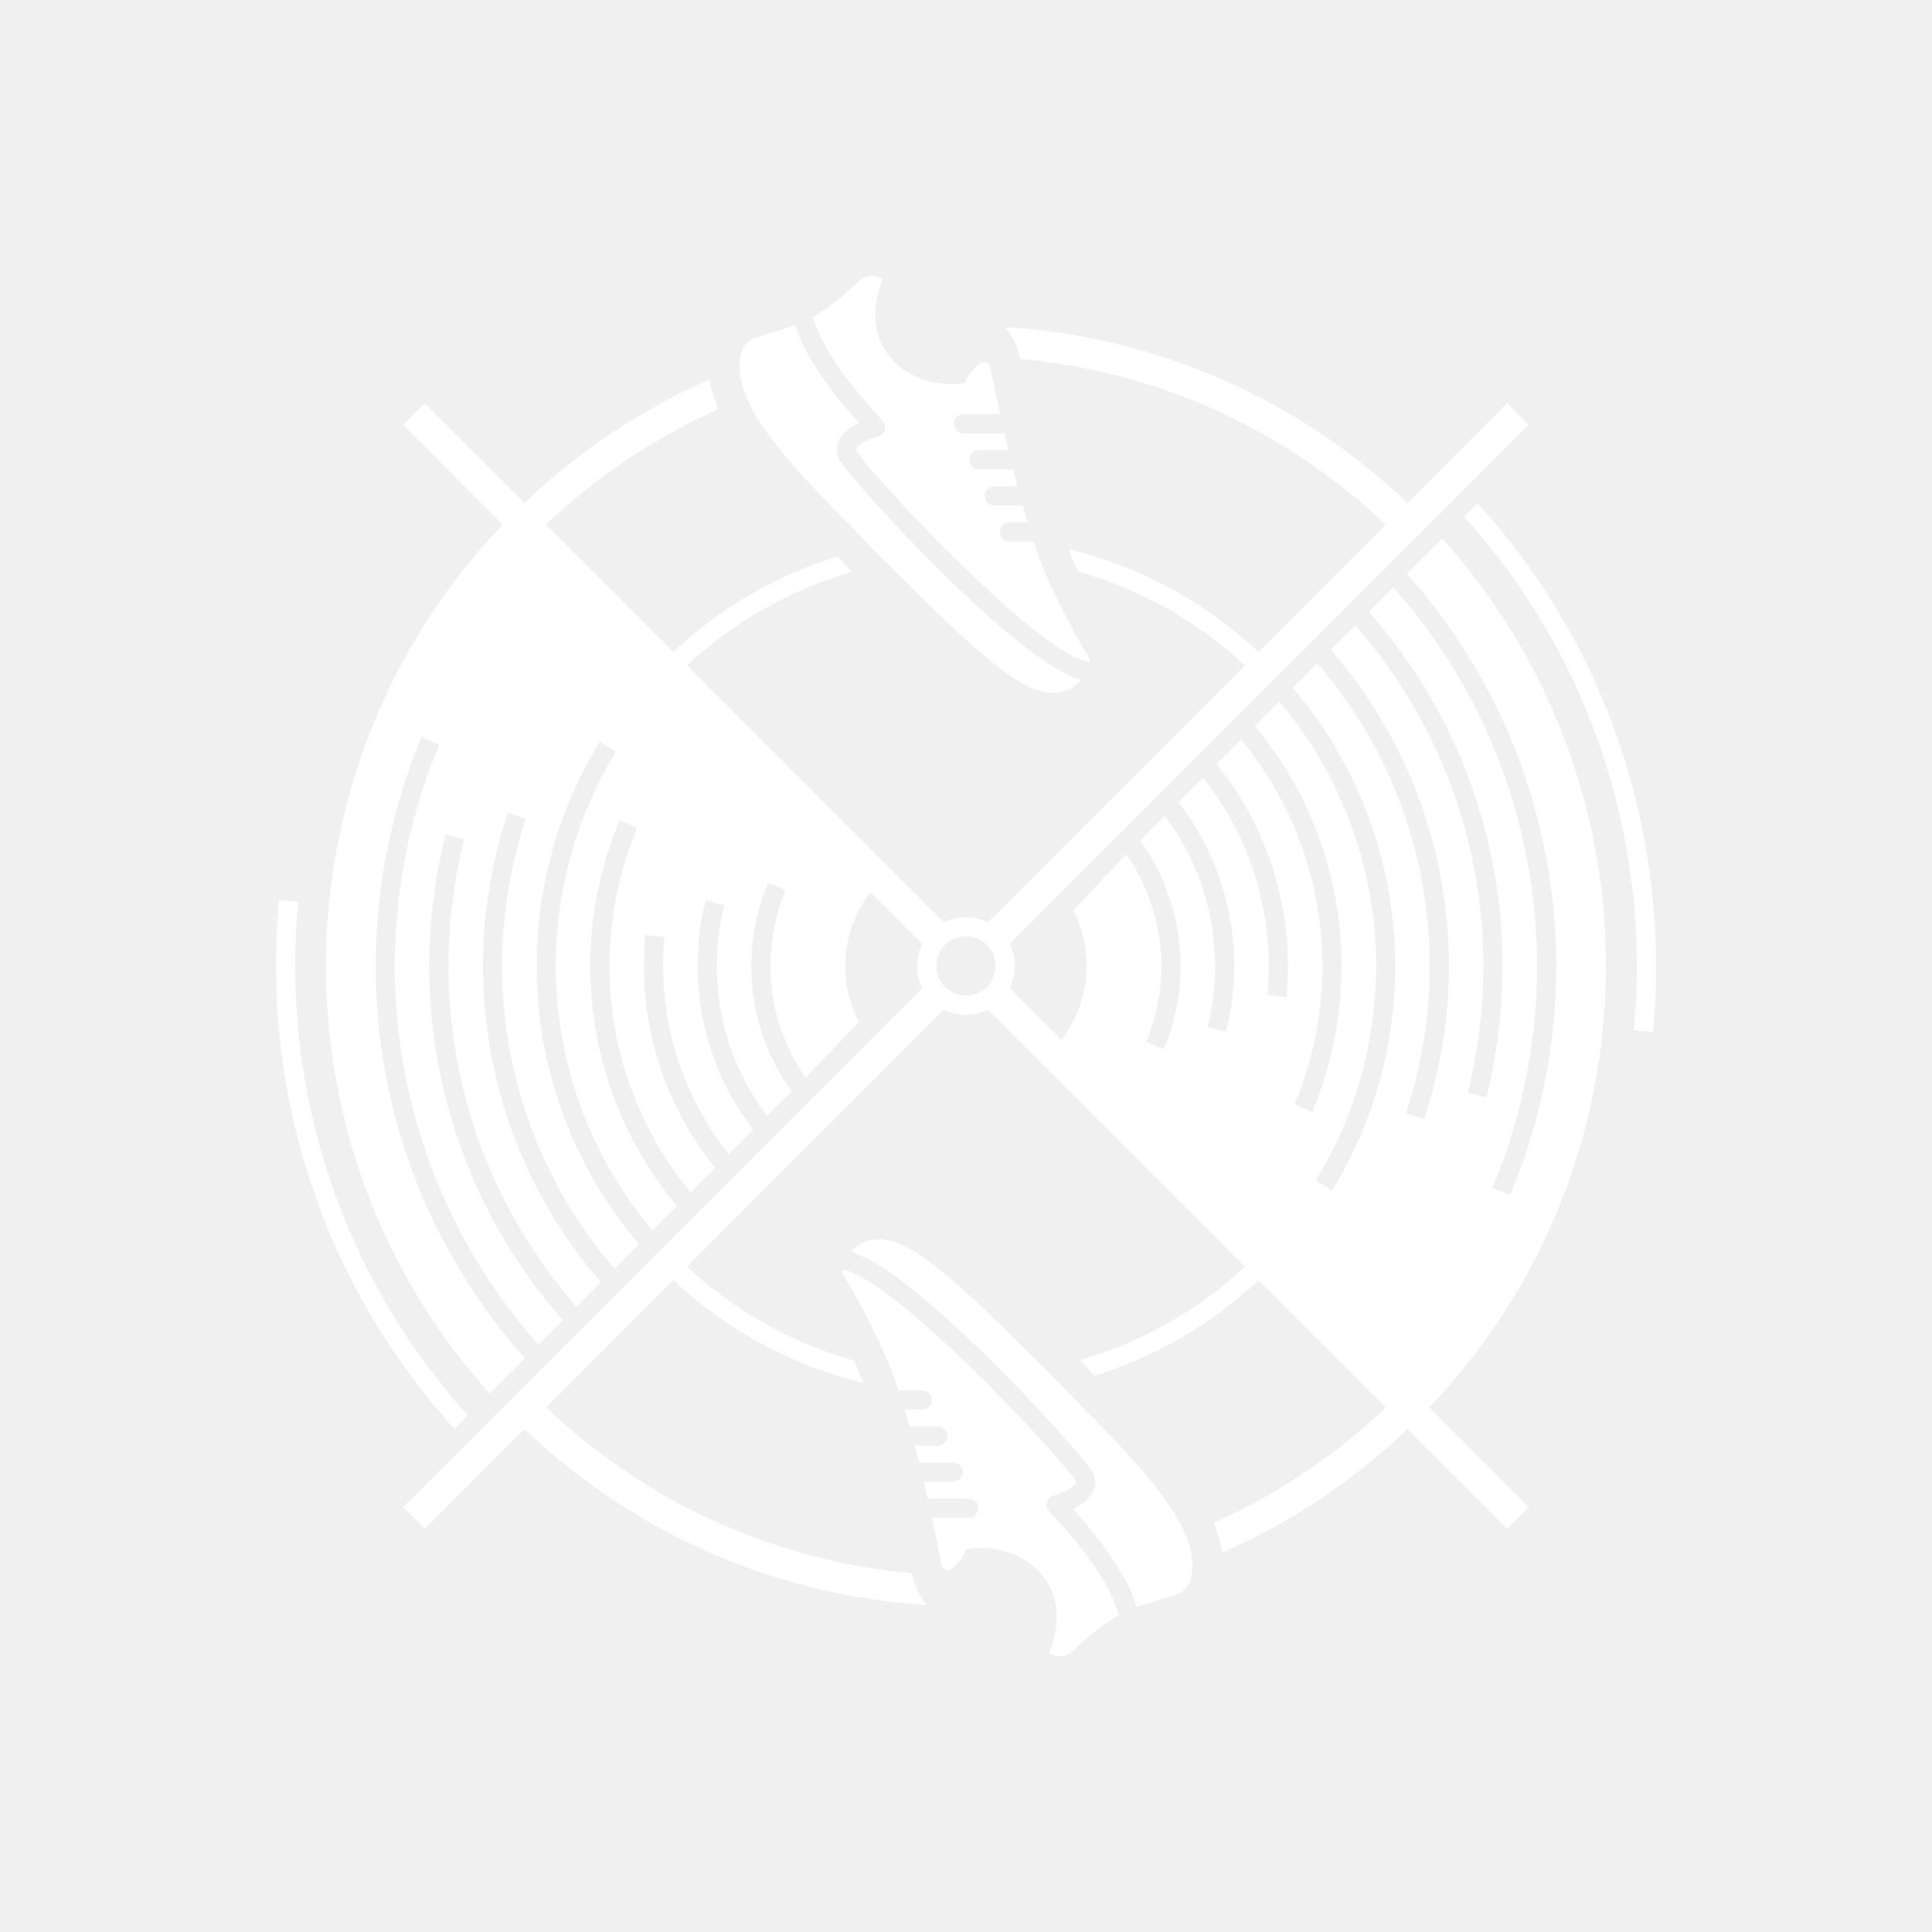
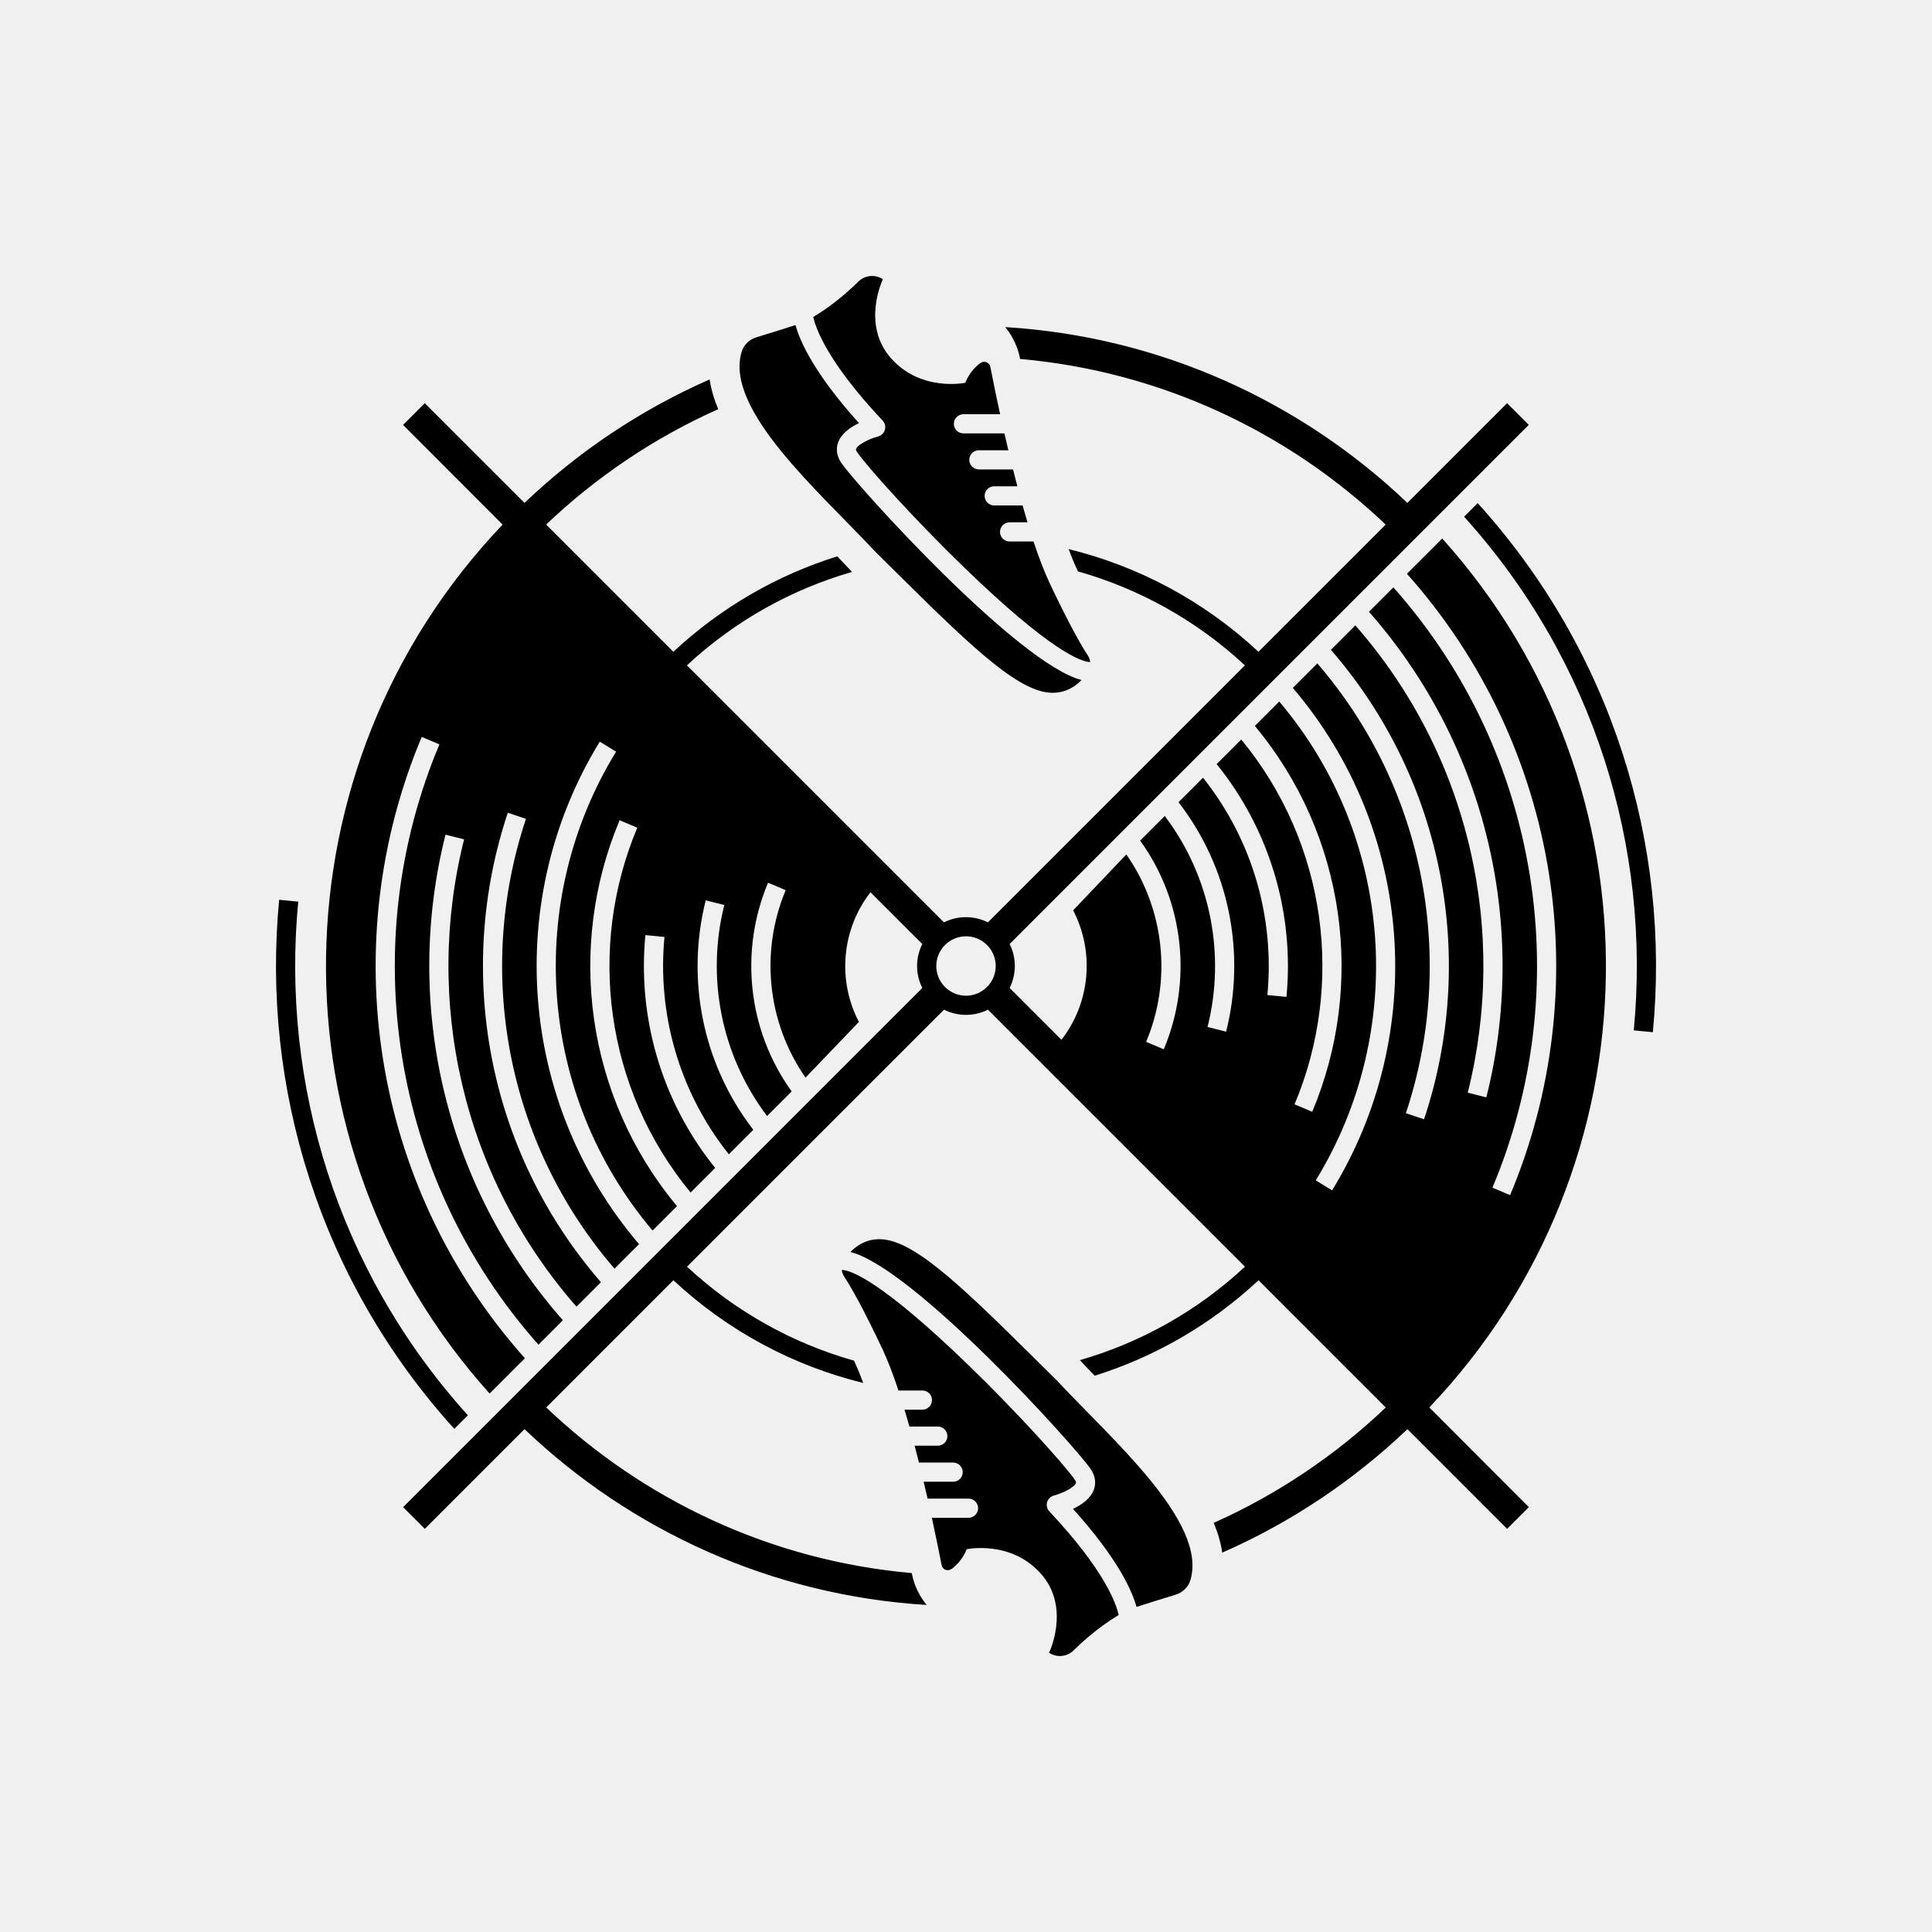
<svg xmlns="http://www.w3.org/2000/svg" width="252" height="252" viewBox="0 0 252 252" fill="none">
-   <path d="M59.26 186.375C41.69 166.985 34.07 141.79 36.41 117.365L38.9 117.605C36.63 141.315 44.01 165.77 61.03 184.605L59.26 186.375ZM136.58 195.935C136.7 195.51 137.035 195.185 137.465 195.07C138.655 194.755 140.125 194.005 140.335 193.44C140.35 193.4 140.39 193.29 140.195 193.01C138.865 191.1 132.755 184.28 126.205 177.95C115.05 167.165 111.105 165.755 109.925 165.65C109.88 165.645 109.84 165.645 109.8 165.645C109.835 165.95 109.94 166.245 110.115 166.515C110.92 167.745 112.48 170.415 115.085 175.93C115.805 177.455 116.515 179.325 117.19 181.37H120.315C120.646 181.37 120.964 181.502 121.199 181.736C121.433 181.971 121.565 182.289 121.565 182.62C121.565 182.952 121.433 183.27 121.199 183.504C120.964 183.738 120.646 183.87 120.315 183.87H117.98C118.2 184.595 118.41 185.33 118.62 186.07H122.32C122.651 186.07 122.969 186.202 123.204 186.436C123.438 186.671 123.57 186.989 123.57 187.32C123.57 187.652 123.438 187.97 123.204 188.204C122.969 188.438 122.651 188.57 122.32 188.57H119.3C119.495 189.305 119.685 190.04 119.865 190.77H124.325C124.656 190.77 124.974 190.902 125.209 191.136C125.443 191.371 125.575 191.689 125.575 192.02C125.575 192.352 125.443 192.67 125.209 192.904C124.974 193.138 124.656 193.27 124.325 193.27H120.475C120.655 194.02 120.825 194.755 120.99 195.47H126.33C126.661 195.47 126.979 195.602 127.214 195.836C127.448 196.071 127.58 196.389 127.58 196.72C127.58 197.052 127.448 197.37 127.214 197.604C126.979 197.838 126.661 197.97 126.33 197.97H121.545C122.135 200.68 122.58 202.905 122.82 204.15C122.935 204.735 123.615 205 124.1 204.655C125.585 203.595 126.075 202.075 126.075 202.075C126.075 202.075 131.835 200.84 135.765 205.26C139.695 209.675 136.835 215.58 136.835 215.58C137.26 215.865 137.75 216.005 138.235 216.005C138.571 216.006 138.904 215.941 139.214 215.813C139.525 215.685 139.807 215.497 140.045 215.26C142.39 212.945 144.57 211.46 145.915 210.655C145.59 209.15 144.055 204.785 136.865 197.135C136.719 196.976 136.616 196.782 136.566 196.572C136.516 196.362 136.521 196.143 136.58 195.935ZM135.885 90.18C138.3 90.785 139.99 89.805 141.075 88.7C132.815 86.6 111.965 63.585 109.76 60.415C108.985 59.3 109.095 58.32 109.325 57.69C109.76 56.51 110.96 55.7 112.04 55.19C106.225 48.73 104.355 44.57 103.76 42.4C102.59 42.775 100.53 43.435 98.675 43.99C97.745 44.265 97 44.985 96.725 45.915C94.495 53.47 106.95 64.205 114.1 71.89C124.26 81.935 131.14 88.995 135.885 90.18ZM115.42 56.065C115.3 56.49 114.965 56.815 114.535 56.93C113.345 57.245 111.875 57.995 111.665 58.56C111.65 58.6 111.61 58.71 111.805 58.99C113.135 60.9 119.25 67.72 125.795 74.05C136.945 84.835 140.895 86.245 142.075 86.35C142.12 86.355 142.16 86.355 142.2 86.355C142.164 86.045 142.056 85.747 141.885 85.485C141.08 84.255 139.52 81.585 136.915 76.07C136.195 74.545 135.485 72.675 134.81 70.63H131.685C131.353 70.63 131.035 70.498 130.801 70.264C130.567 70.03 130.435 69.712 130.435 69.38C130.435 69.049 130.567 68.731 130.801 68.496C131.035 68.262 131.353 68.13 131.685 68.13H134.02C133.8 67.405 133.59 66.67 133.38 65.93H129.68C129.348 65.93 129.03 65.798 128.796 65.564C128.562 65.33 128.43 65.012 128.43 64.68C128.43 64.349 128.562 64.031 128.796 63.796C129.03 63.562 129.348 63.43 129.68 63.43H132.7C132.505 62.695 132.315 61.96 132.135 61.23H127.675C127.343 61.23 127.025 61.098 126.791 60.864C126.557 60.63 126.425 60.312 126.425 59.98C126.425 59.649 126.557 59.331 126.791 59.096C127.025 58.862 127.343 58.73 127.675 58.73H131.525C131.345 57.98 131.175 57.245 131.01 56.53H125.665C125.333 56.53 125.015 56.398 124.781 56.164C124.547 55.93 124.415 55.612 124.415 55.28C124.415 54.949 124.547 54.631 124.781 54.396C125.015 54.162 125.333 54.03 125.665 54.03H130.45C130.001 51.975 129.576 49.915 129.175 47.85C129.06 47.265 128.38 47 127.895 47.345C126.41 48.405 125.92 49.925 125.92 49.925C125.92 49.925 120.16 51.16 116.23 46.74C112.3 42.32 115.16 36.42 115.16 36.42C114.735 36.135 114.245 35.995 113.76 35.995C113.424 35.994 113.091 36.059 112.781 36.187C112.47 36.315 112.188 36.503 111.95 36.74C109.605 39.055 107.425 40.54 106.08 41.345C106.405 42.85 107.94 47.215 115.13 54.865C115.43 55.185 115.54 55.64 115.42 56.065ZM186.43 183.58L199.415 196.585L196.585 199.415L183.58 186.41C176.57 193.09 168.41 198.575 159.425 202.515C159.24 201.23 158.855 199.935 158.31 198.635C166.645 194.915 174.225 189.795 180.755 183.585L164.16 166.99C157.86 172.86 150.54 177.01 142.79 179.44C142.11 178.74 141.46 178.06 140.855 177.41C148.665 175.16 156.065 171.1 162.39 165.22L128.865 131.695C127.976 132.141 126.995 132.374 126 132.374C125.005 132.374 124.024 132.141 123.135 131.695L89.61 165.22C96 171.155 103.485 175.24 111.385 177.475C111.41 177.53 111.435 177.58 111.46 177.635C111.835 178.43 112.22 179.36 112.6 180.385C103.605 178.18 95.05 173.715 87.835 166.99L71.245 183.58C83.91 195.63 100.53 203.56 118.935 205.185C119.025 205.765 119.415 207.58 120.87 209.34C100.595 208.105 82.25 199.6 68.415 186.41L55.41 199.415L52.58 196.585L120.3 128.865C119.854 127.976 119.621 126.995 119.621 126C119.621 125.005 119.854 124.024 120.3 123.135L113.54 116.375C109.735 121.29 109.225 127.93 112.03 133.295L105.07 140.555C100.02 133.31 99.15 124.04 102.485 116.105L100.18 115.135C96.46 123.985 97.485 134.355 103.265 142.36L100.055 145.57C93.995 137.56 92.125 127.385 94.475 118.045L92.05 117.435C89.495 127.605 91.56 138.695 98.26 147.365L95.065 150.56C88.525 142.345 85.72 132.135 86.67 122.21L84.18 121.97C83.16 132.615 86.205 143.565 93.285 152.34L90.08 155.545C78.89 141.975 76.57 123.545 83.125 107.96L80.82 106.99C73.88 123.485 76.38 143 88.305 157.32L85.12 160.505C70.065 142.71 68.465 117.42 80.36 98.045L78.23 96.74C65.745 117.075 67.465 143.645 83.35 162.28L80.155 165.475C65.885 148.935 62.025 126.52 68.605 106.805L66.235 106.01C59.365 126.595 63.425 150.01 78.385 167.245L75.195 170.435C60.175 153.295 55.28 130.38 60.535 109.48L58.11 108.87C52.645 130.595 57.76 154.42 73.42 172.21L70.235 175.395C50.79 153.48 46.47 122.86 57.315 97.09L55.01 96.12C43.785 122.8 48.28 154.51 68.465 177.165L63.865 181.765C34.84 149.485 35.425 100.045 65.56 68.425L52.575 55.42L55.405 52.59L68.41 65.595C75.42 58.915 83.58 53.435 92.565 49.49C92.75 50.775 93.135 52.07 93.68 53.37C85.345 57.09 77.765 62.21 71.235 68.42L87.83 85.015C94.13 79.145 101.45 74.995 109.2 72.57C109.88 73.27 110.53 73.95 111.135 74.6C103.325 76.85 95.925 80.91 89.6 86.785L123.125 120.31C124.92 119.405 127.055 119.405 128.855 120.31L162.38 86.785C155.99 80.85 148.505 76.765 140.605 74.53C140.58 74.475 140.555 74.425 140.525 74.365C140.15 73.57 139.765 72.64 139.385 71.62C148.38 73.825 156.935 78.29 164.15 85.015L180.74 68.425C168.075 56.375 151.455 48.445 133.05 46.82C132.96 46.24 132.57 44.425 131.115 42.665C151.39 43.9 169.735 52.405 183.57 65.595L196.575 52.59L199.405 55.42L131.69 123.135C132.595 124.93 132.595 127.065 131.69 128.865L138.45 135.625C142.25 130.72 142.765 124.1 139.975 118.74L146.915 111.445C151.965 118.69 152.835 127.96 149.495 135.895L151.8 136.865C155.52 128.015 154.495 117.645 148.715 109.64L151.925 106.43C157.985 114.44 159.855 124.615 157.505 133.955L159.93 134.565C162.485 124.395 160.42 113.305 153.72 104.635L156.915 101.44C163.455 109.655 166.26 119.865 165.31 129.79L167.8 130.03C168.82 119.385 165.775 108.435 158.695 99.665L161.9 96.46C173.09 110.03 175.41 128.46 168.855 144.045L171.16 145.015C178.1 128.52 175.6 109.005 163.675 94.685L166.86 91.5C181.915 109.295 183.515 134.585 171.62 153.96L173.75 155.265C186.235 134.93 184.515 108.36 168.63 89.725L171.825 86.53C186.095 103.07 189.955 125.485 183.375 145.2L185.745 145.995C192.615 125.41 188.555 101.995 173.595 84.76L176.785 81.57C191.805 98.71 196.7 121.625 191.445 142.525L193.87 143.135C199.335 121.41 194.22 97.585 178.56 79.795L181.745 76.61C201.19 98.525 205.51 129.145 194.665 154.915L196.97 155.885C208.195 129.205 203.7 97.495 183.515 74.84L188.115 70.24C217.15 102.52 216.565 151.96 186.43 183.58ZM129.875 126C129.875 124.972 129.467 123.987 128.74 123.26C128.013 122.533 127.028 122.125 126 122.125C124.972 122.125 123.987 122.533 123.26 123.26C122.533 123.987 122.125 124.972 122.125 126C122.125 127.028 122.533 128.013 123.26 128.74C123.987 129.467 124.972 129.875 126 129.875C127.028 129.875 128.013 129.467 128.74 128.74C129.467 128.013 129.875 127.028 129.875 126ZM192.74 65.625L190.97 67.395C207.99 86.235 215.37 110.69 213.1 134.395L215.59 134.635C217.93 110.21 210.31 85.015 192.74 65.625ZM116.115 161.82C113.7 161.215 112.01 162.195 110.925 163.3C119.19 165.405 140.035 188.415 142.24 191.585C143.015 192.7 142.905 193.68 142.675 194.31C142.24 195.49 141.04 196.3 139.96 196.81C145.775 203.27 147.645 207.43 148.24 209.6C149.41 209.225 151.47 208.565 153.325 208.01C154.255 207.73 155 207.015 155.275 206.085C157.505 198.53 145.05 187.795 137.9 180.11C127.74 170.065 120.86 163.005 116.115 161.82Z" fill="white" />
+   <path d="M59.26 186.375C41.69 166.985 34.07 141.79 36.41 117.365L38.9 117.605C36.63 141.315 44.01 165.77 61.03 184.605L59.26 186.375ZM136.58 195.935C136.7 195.51 137.035 195.185 137.465 195.07C138.655 194.755 140.125 194.005 140.335 193.44C140.35 193.4 140.39 193.29 140.195 193.01C138.865 191.1 132.755 184.28 126.205 177.95C115.05 167.165 111.105 165.755 109.925 165.65C109.88 165.645 109.84 165.645 109.8 165.645C109.835 165.95 109.94 166.245 110.115 166.515C110.92 167.745 112.48 170.415 115.085 175.93C115.805 177.455 116.515 179.325 117.19 181.37H120.315C120.646 181.37 120.964 181.502 121.199 181.736C121.433 181.971 121.565 182.289 121.565 182.62C121.565 182.952 121.433 183.27 121.199 183.504C120.964 183.738 120.646 183.87 120.315 183.87H117.98C118.2 184.595 118.41 185.33 118.62 186.07H122.32C122.651 186.07 122.969 186.202 123.204 186.436C123.438 186.671 123.57 186.989 123.57 187.32C123.57 187.652 123.438 187.97 123.204 188.204C122.969 188.438 122.651 188.57 122.32 188.57H119.3C119.495 189.305 119.685 190.04 119.865 190.77H124.325C124.656 190.77 124.974 190.902 125.209 191.136C125.443 191.371 125.575 191.689 125.575 192.02C125.575 192.352 125.443 192.67 125.209 192.904C124.974 193.138 124.656 193.27 124.325 193.27H120.475C120.655 194.02 120.825 194.755 120.99 195.47H126.33C126.661 195.47 126.979 195.602 127.214 195.836C127.448 196.071 127.58 196.389 127.58 196.72C127.58 197.052 127.448 197.37 127.214 197.604C126.979 197.838 126.661 197.97 126.33 197.97H121.545C122.135 200.68 122.58 202.905 122.82 204.15C122.935 204.735 123.615 205 124.1 204.655C125.585 203.595 126.075 202.075 126.075 202.075C126.075 202.075 131.835 200.84 135.765 205.26C139.695 209.675 136.835 215.58 136.835 215.58C137.26 215.865 137.75 216.005 138.235 216.005C138.571 216.006 138.904 215.941 139.214 215.813C139.525 215.685 139.807 215.497 140.045 215.26C142.39 212.945 144.57 211.46 145.915 210.655C145.59 209.15 144.055 204.785 136.865 197.135C136.719 196.976 136.616 196.782 136.566 196.572C136.516 196.362 136.521 196.143 136.58 195.935ZM135.885 90.18C138.3 90.785 139.99 89.805 141.075 88.7C132.815 86.6 111.965 63.585 109.76 60.415C108.985 59.3 109.095 58.32 109.325 57.69C109.76 56.51 110.96 55.7 112.04 55.19C106.225 48.73 104.355 44.57 103.76 42.4C102.59 42.775 100.53 43.435 98.675 43.99C97.745 44.265 97 44.985 96.725 45.915C94.495 53.47 106.95 64.205 114.1 71.89C124.26 81.935 131.14 88.995 135.885 90.18ZM115.42 56.065C115.3 56.49 114.965 56.815 114.535 56.93C113.345 57.245 111.875 57.995 111.665 58.56C111.65 58.6 111.61 58.71 111.805 58.99C113.135 60.9 119.25 67.72 125.795 74.05C136.945 84.835 140.895 86.245 142.075 86.35C142.12 86.355 142.16 86.355 142.2 86.355C142.164 86.045 142.056 85.747 141.885 85.485C141.08 84.255 139.52 81.585 136.915 76.07C136.195 74.545 135.485 72.675 134.81 70.63H131.685C131.353 70.63 131.035 70.498 130.801 70.264C130.567 70.03 130.435 69.712 130.435 69.38C130.435 69.049 130.567 68.731 130.801 68.496C131.035 68.262 131.353 68.13 131.685 68.13H134.02C133.8 67.405 133.59 66.67 133.38 65.93H129.68C129.348 65.93 129.03 65.798 128.796 65.564C128.562 65.33 128.43 65.012 128.43 64.68C128.43 64.349 128.562 64.031 128.796 63.796C129.03 63.562 129.348 63.43 129.68 63.43H132.7C132.505 62.695 132.315 61.96 132.135 61.23H127.675C127.343 61.23 127.025 61.098 126.791 60.864C126.557 60.63 126.425 60.312 126.425 59.98C126.425 59.649 126.557 59.331 126.791 59.096C127.025 58.862 127.343 58.73 127.675 58.73H131.525C131.345 57.98 131.175 57.245 131.01 56.53H125.665C125.333 56.53 125.015 56.398 124.781 56.164C124.547 55.93 124.415 55.612 124.415 55.28C124.415 54.949 124.547 54.631 124.781 54.396C125.015 54.162 125.333 54.03 125.665 54.03H130.45C130.001 51.975 129.576 49.915 129.175 47.85C129.06 47.265 128.38 47 127.895 47.345C126.41 48.405 125.92 49.925 125.92 49.925C125.92 49.925 120.16 51.16 116.23 46.74C112.3 42.32 115.16 36.42 115.16 36.42C114.735 36.135 114.245 35.995 113.76 35.995C113.424 35.994 113.091 36.059 112.781 36.187C112.47 36.315 112.188 36.503 111.95 36.74C109.605 39.055 107.425 40.54 106.08 41.345C106.405 42.85 107.94 47.215 115.13 54.865C115.43 55.185 115.54 55.64 115.42 56.065ZM186.43 183.58L199.415 196.585L196.585 199.415L183.58 186.41C176.57 193.09 168.41 198.575 159.425 202.515C159.24 201.23 158.855 199.935 158.31 198.635C166.645 194.915 174.225 189.795 180.755 183.585L164.16 166.99C157.86 172.86 150.54 177.01 142.79 179.44C142.11 178.74 141.46 178.06 140.855 177.41C148.665 175.16 156.065 171.1 162.39 165.22L128.865 131.695C127.976 132.141 126.995 132.374 126 132.374C125.005 132.374 124.024 132.141 123.135 131.695L89.61 165.22C96 171.155 103.485 175.24 111.385 177.475C111.41 177.53 111.435 177.58 111.46 177.635C111.835 178.43 112.22 179.36 112.6 180.385C103.605 178.18 95.05 173.715 87.835 166.99L71.245 183.58C83.91 195.63 100.53 203.56 118.935 205.185C119.025 205.765 119.415 207.58 120.87 209.34C100.595 208.105 82.25 199.6 68.415 186.41L55.41 199.415L52.58 196.585L120.3 128.865C119.854 127.976 119.621 126.995 119.621 126C119.621 125.005 119.854 124.024 120.3 123.135L113.54 116.375C109.735 121.29 109.225 127.93 112.03 133.295L105.07 140.555C100.02 133.31 99.15 124.04 102.485 116.105L100.18 115.135C96.46 123.985 97.485 134.355 103.265 142.36L100.055 145.57C93.995 137.56 92.125 127.385 94.475 118.045L92.05 117.435C89.495 127.605 91.56 138.695 98.26 147.365L95.065 150.56C88.525 142.345 85.72 132.135 86.67 122.21L84.18 121.97C83.16 132.615 86.205 143.565 93.285 152.34L90.08 155.545C78.89 141.975 76.57 123.545 83.125 107.96L80.82 106.99C73.88 123.485 76.38 143 88.305 157.32L85.12 160.505C70.065 142.71 68.465 117.42 80.36 98.045L78.23 96.74C65.745 117.075 67.465 143.645 83.35 162.28L80.155 165.475C65.885 148.935 62.025 126.52 68.605 106.805L66.235 106.01C59.365 126.595 63.425 150.01 78.385 167.245L75.195 170.435C60.175 153.295 55.28 130.38 60.535 109.48L58.11 108.87C52.645 130.595 57.76 154.42 73.42 172.21L70.235 175.395C50.79 153.48 46.47 122.86 57.315 97.09L55.01 96.12C43.785 122.8 48.28 154.51 68.465 177.165L63.865 181.765C34.84 149.485 35.425 100.045 65.56 68.425L52.575 55.42L55.405 52.59L68.41 65.595C75.42 58.915 83.58 53.435 92.565 49.49C92.75 50.775 93.135 52.07 93.68 53.37C85.345 57.09 77.765 62.21 71.235 68.42L87.83 85.015C94.13 79.145 101.45 74.995 109.2 72.57C109.88 73.27 110.53 73.95 111.135 74.6C103.325 76.85 95.925 80.91 89.6 86.785L123.125 120.31C124.92 119.405 127.055 119.405 128.855 120.31L162.38 86.785C155.99 80.85 148.505 76.765 140.605 74.53C140.58 74.475 140.555 74.425 140.525 74.365C140.15 73.57 139.765 72.64 139.385 71.62C148.38 73.825 156.935 78.29 164.15 85.015L180.74 68.425C168.075 56.375 151.455 48.445 133.05 46.82C132.96 46.24 132.57 44.425 131.115 42.665C151.39 43.9 169.735 52.405 183.57 65.595L196.575 52.59L199.405 55.42L131.69 123.135C132.595 124.93 132.595 127.065 131.69 128.865L138.45 135.625C142.25 130.72 142.765 124.1 139.975 118.74L146.915 111.445C151.965 118.69 152.835 127.96 149.495 135.895L151.8 136.865C155.52 128.015 154.495 117.645 148.715 109.64L151.925 106.43C157.985 114.44 159.855 124.615 157.505 133.955L159.93 134.565C162.485 124.395 160.42 113.305 153.72 104.635L156.915 101.44C163.455 109.655 166.26 119.865 165.31 129.79L167.8 130.03C168.82 119.385 165.775 108.435 158.695 99.665L161.9 96.46C173.09 110.03 175.41 128.46 168.855 144.045L171.16 145.015C178.1 128.52 175.6 109.005 163.675 94.685L166.86 91.5C181.915 109.295 183.515 134.585 171.62 153.96L173.75 155.265C186.235 134.93 184.515 108.36 168.63 89.725L171.825 86.53C186.095 103.07 189.955 125.485 183.375 145.2L185.745 145.995C192.615 125.41 188.555 101.995 173.595 84.76L176.785 81.57C191.805 98.71 196.7 121.625 191.445 142.525L193.87 143.135C199.335 121.41 194.22 97.585 178.56 79.795L181.745 76.61C201.19 98.525 205.51 129.145 194.665 154.915L196.97 155.885C208.195 129.205 203.7 97.495 183.515 74.84L188.115 70.24C217.15 102.52 216.565 151.96 186.43 183.58ZM129.875 126C129.875 124.972 129.467 123.987 128.74 123.26C128.013 122.533 127.028 122.125 126 122.125C124.972 122.125 123.987 122.533 123.26 123.26C122.533 123.987 122.125 124.972 122.125 126C122.125 127.028 122.533 128.013 123.26 128.74C123.987 129.467 124.972 129.875 126 129.875C127.028 129.875 128.013 129.467 128.74 128.74C129.467 128.013 129.875 127.028 129.875 126ZM192.74 65.625L190.97 67.395C207.99 86.235 215.37 110.69 213.1 134.395L215.59 134.635C217.93 110.21 210.31 85.015 192.74 65.625ZM116.115 161.82C113.7 161.215 112.01 162.195 110.925 163.3C119.19 165.405 140.035 188.415 142.24 191.585C143.015 192.7 142.905 193.68 142.675 194.31C142.24 195.49 141.04 196.3 139.96 196.81C145.775 203.27 147.645 207.43 148.24 209.6C149.41 209.225 151.47 208.565 153.325 208.01C154.255 207.73 155 207.015 155.275 206.085C157.505 198.53 145.05 187.795 137.9 180.11C127.74 170.065 120.86 163.005 116.115 161.82Z" fill="black" />
</svg>
